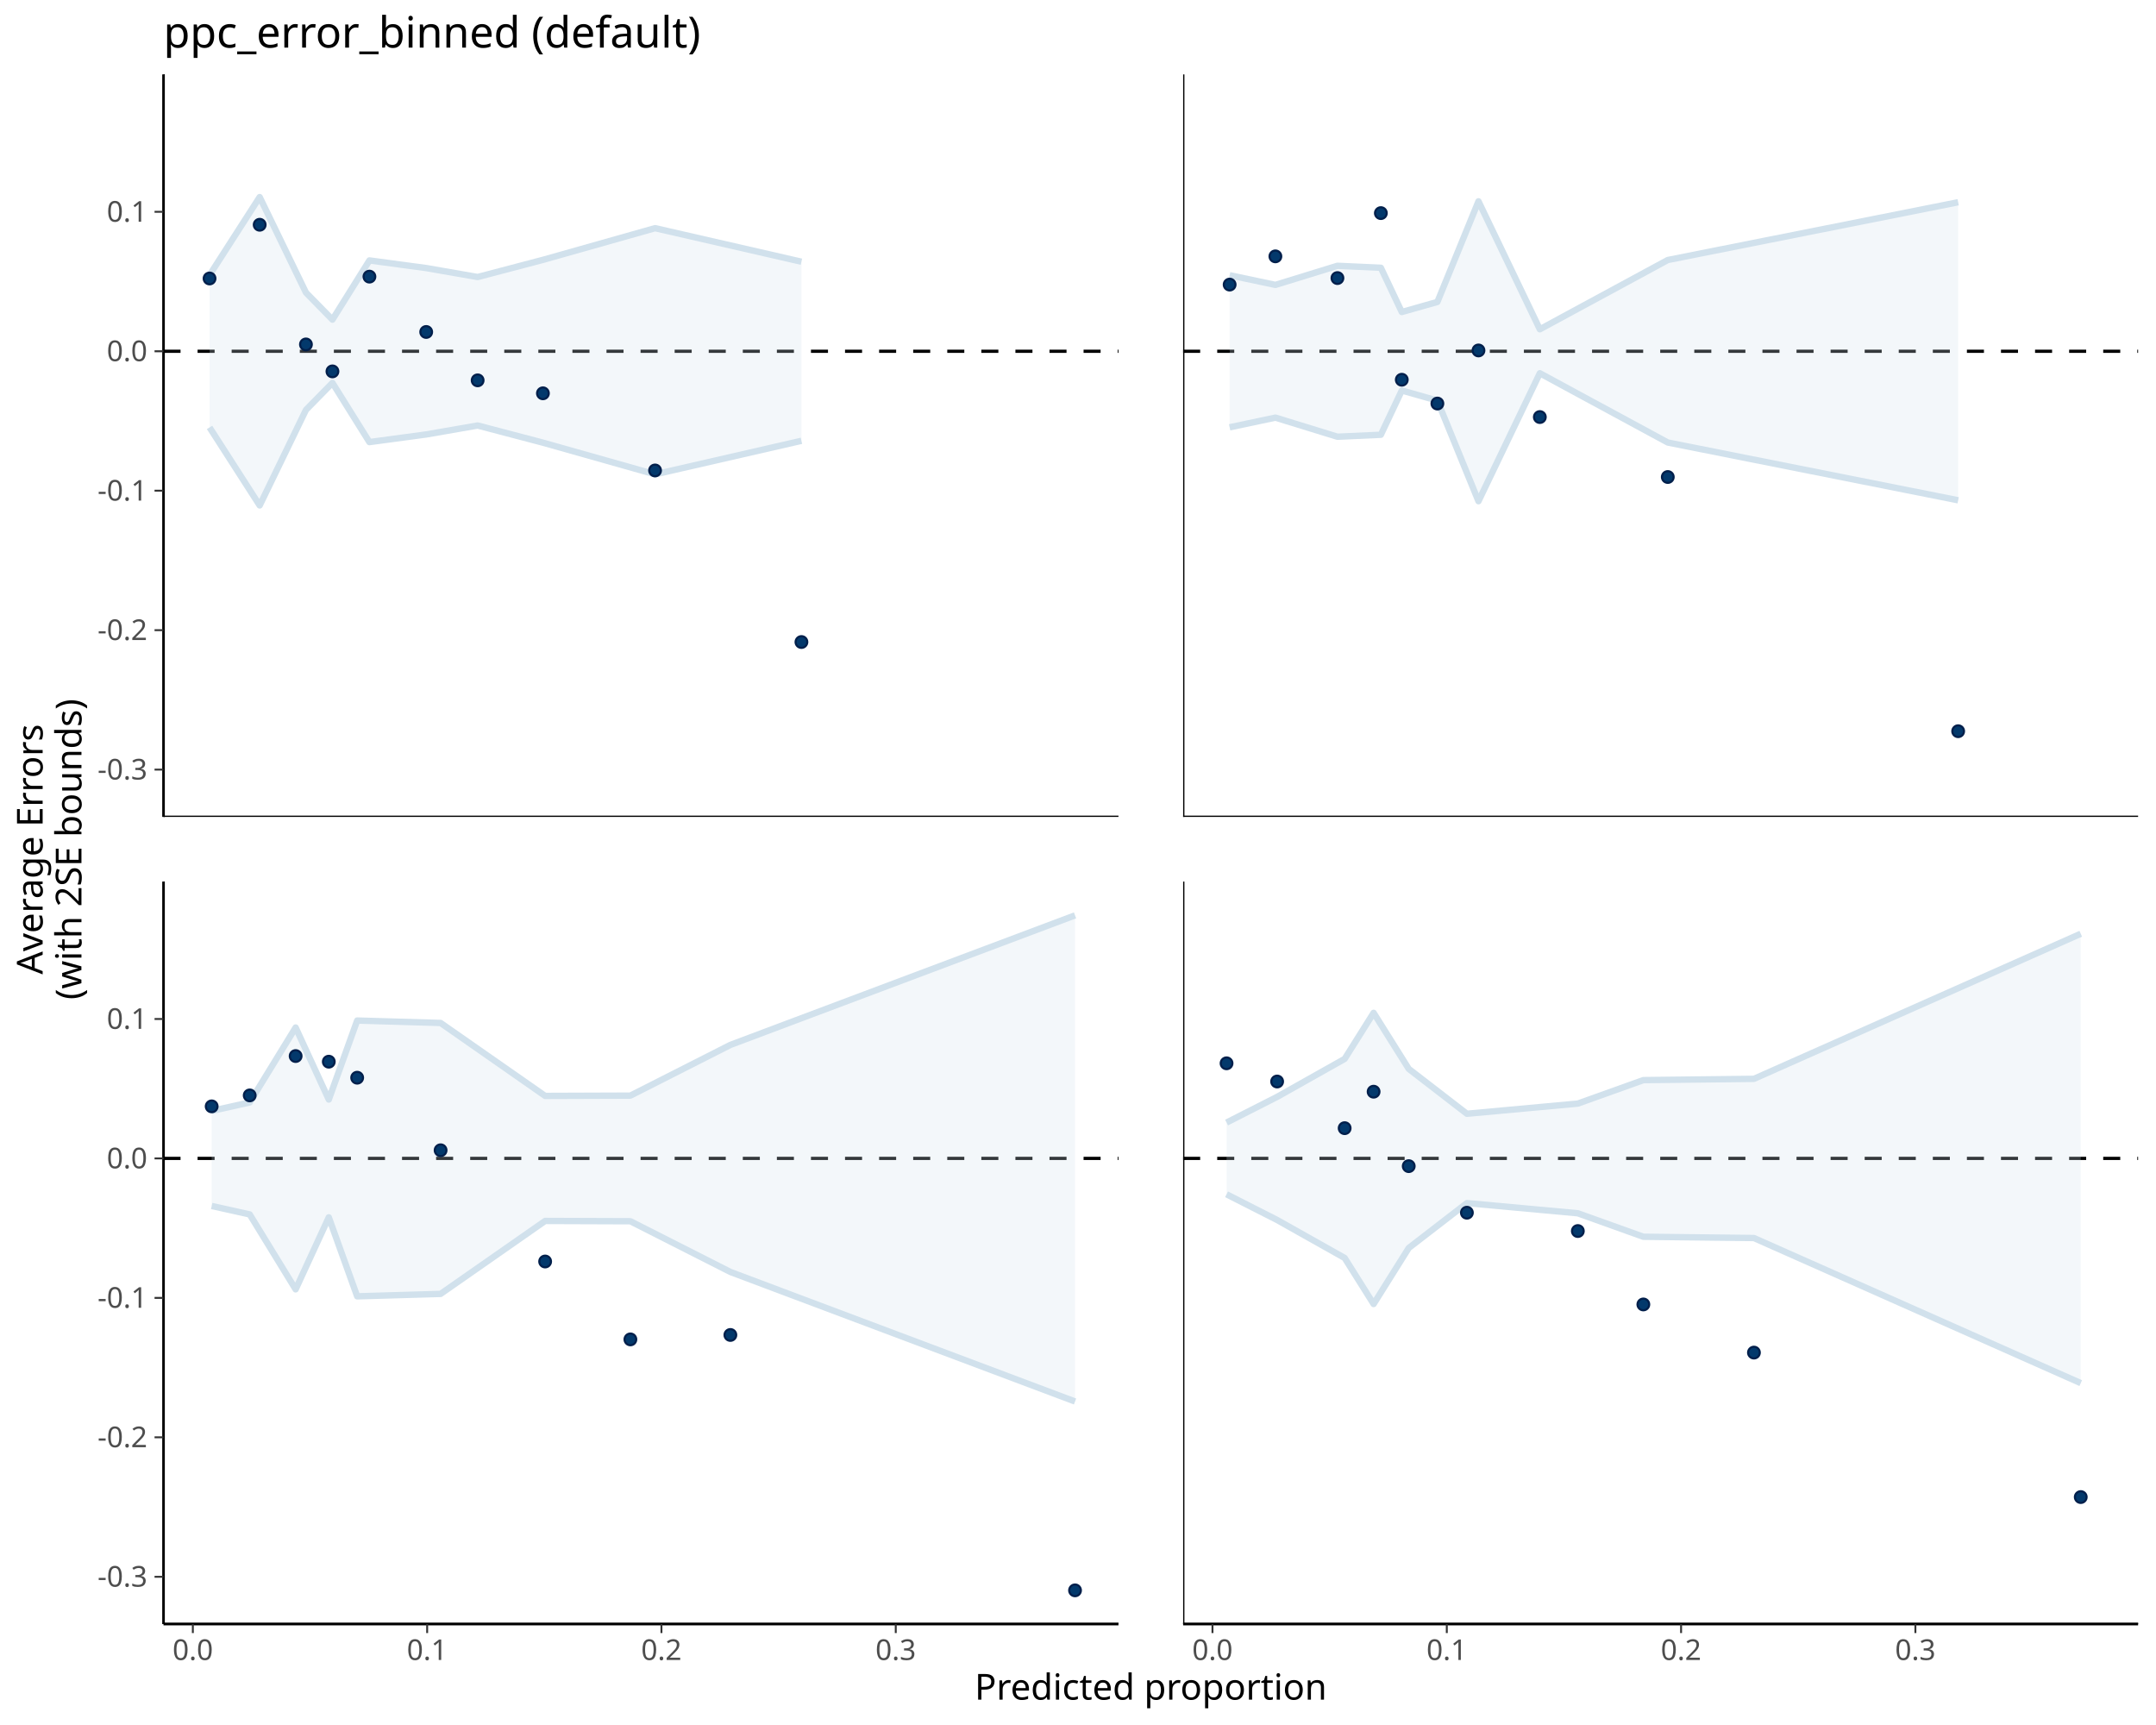
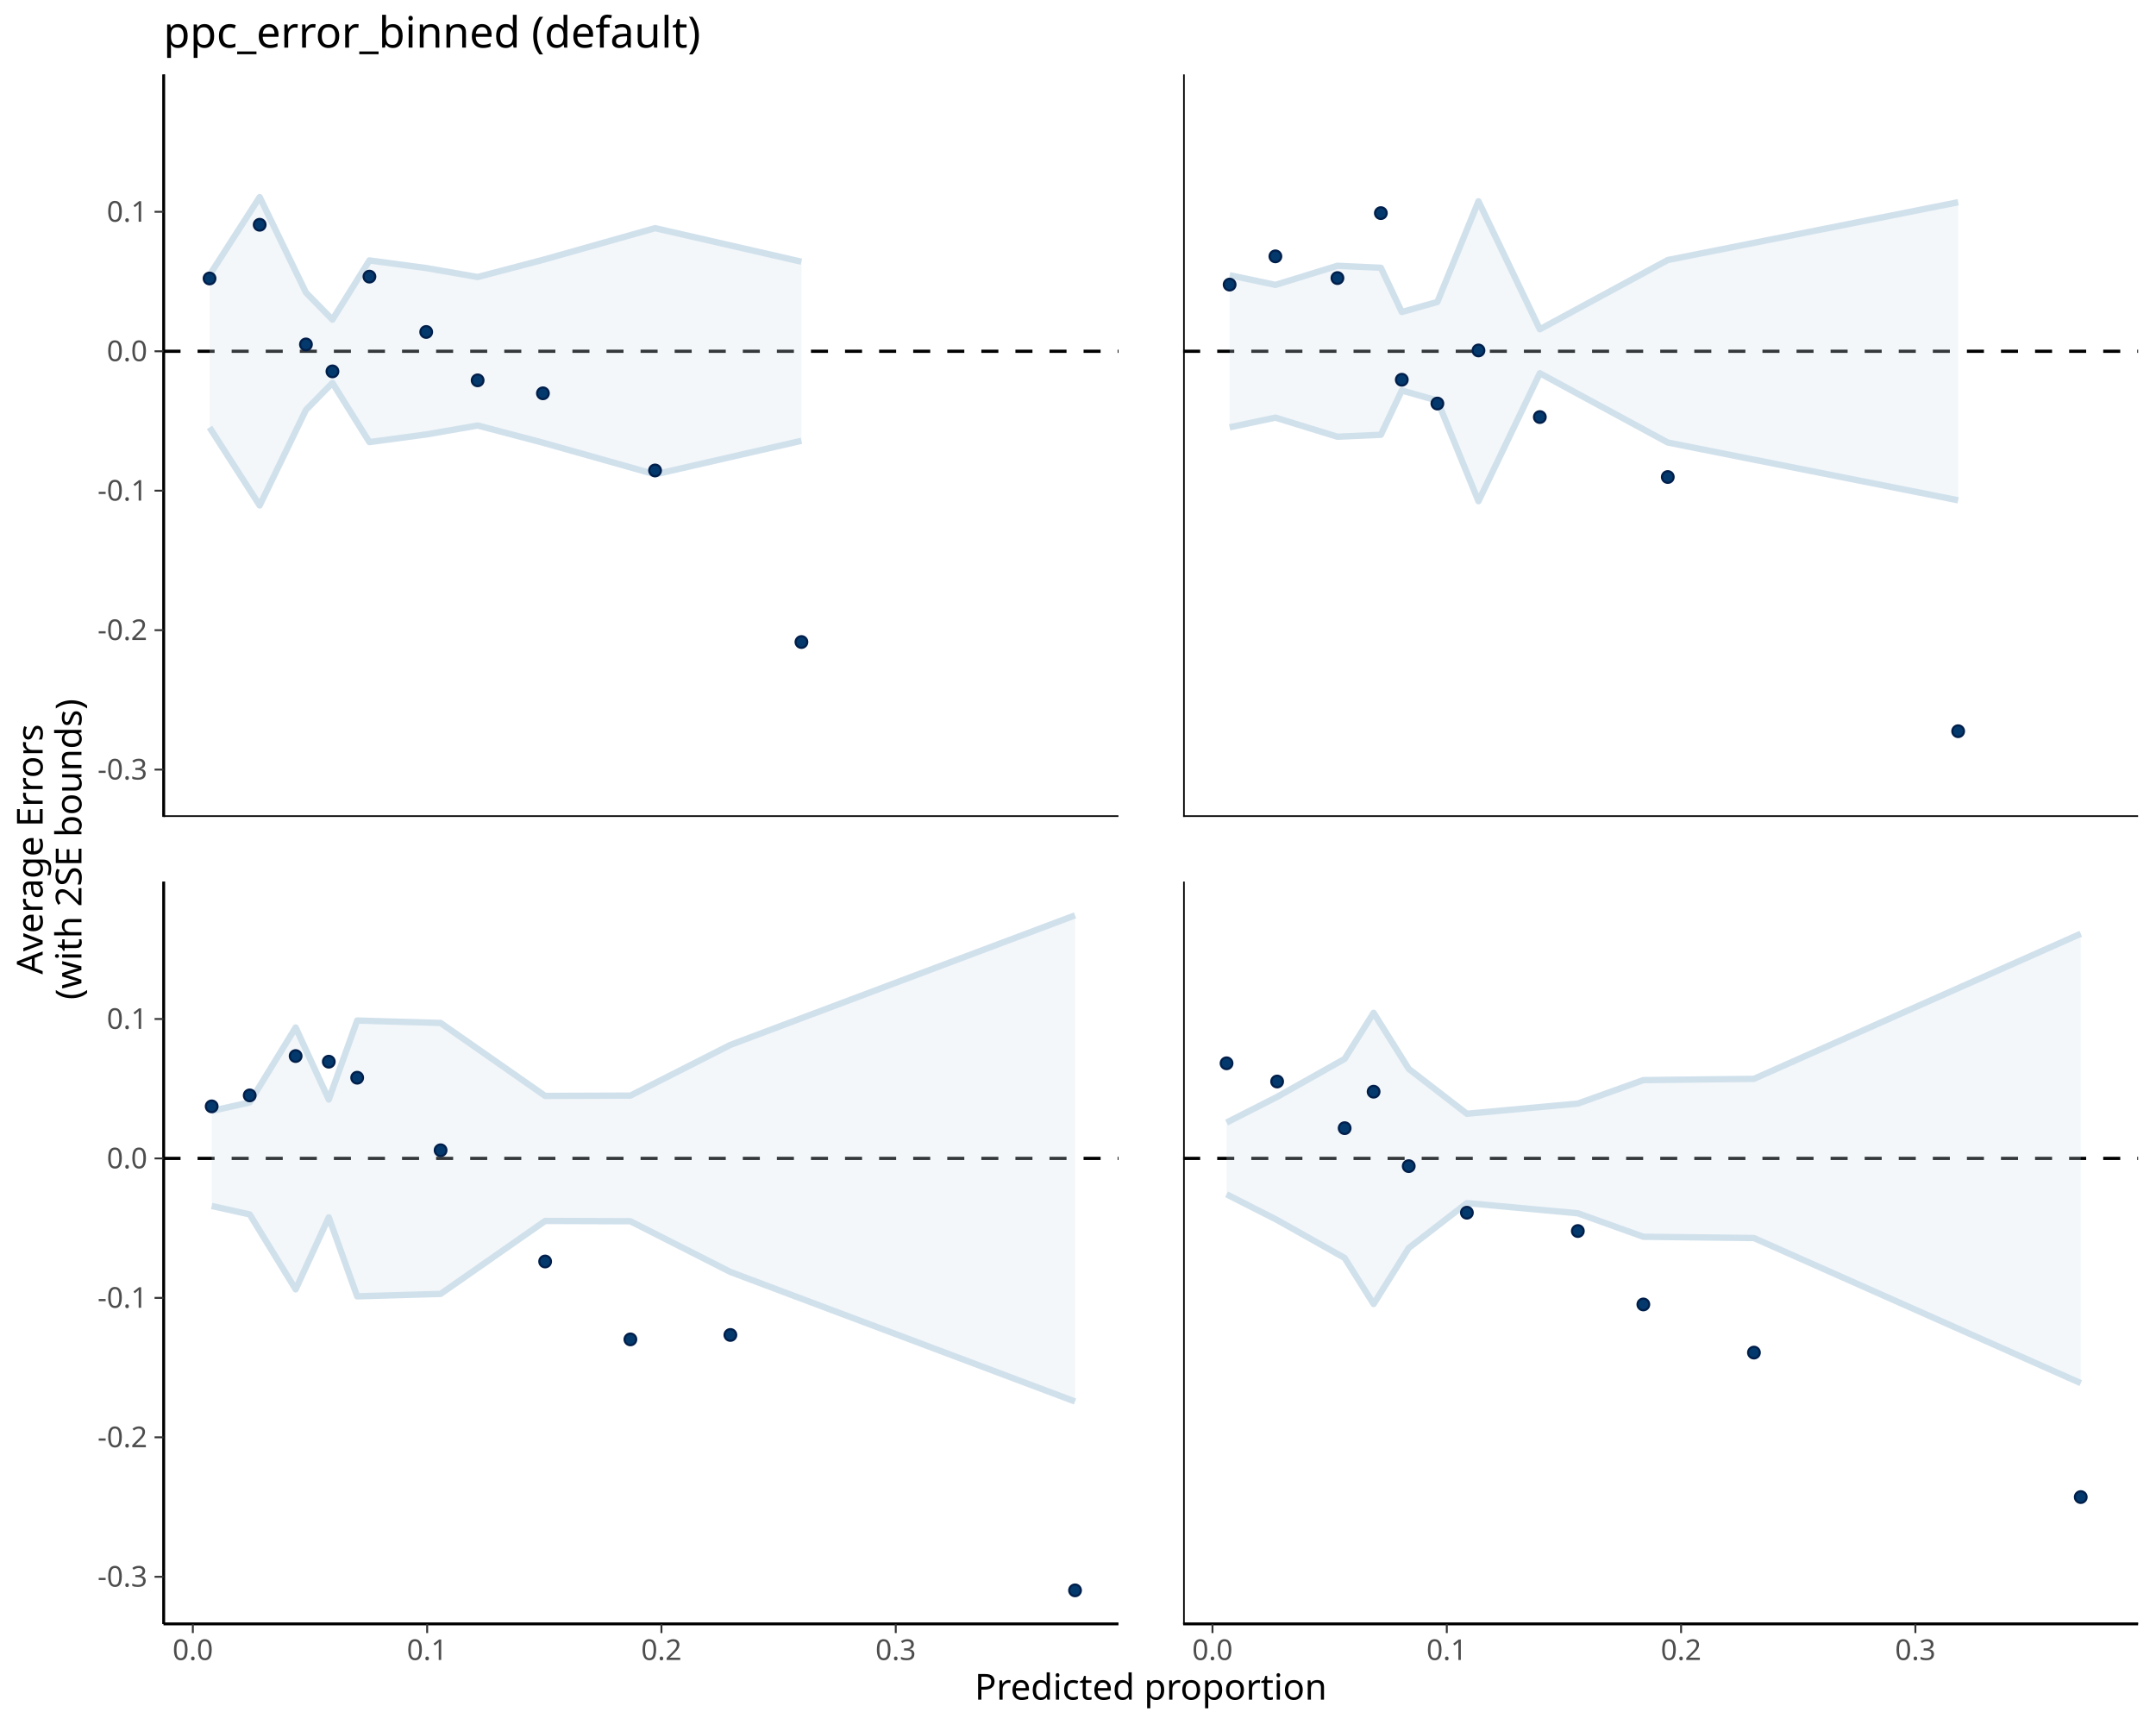
<svg xmlns="http://www.w3.org/2000/svg" class="svglite" data-engine-version="2.0" width="720.00pt" height="576.00pt" viewBox="0 0 720.00 576.00">
  <defs>
    <style type="text/css">
    .svglite line, .svglite polyline, .svglite polygon, .svglite path, .svglite rect, .svglite circle {
      fill: none;
      stroke: #000000;
      stroke-linecap: round;
      stroke-linejoin: round;
      stroke-miterlimit: 10.00;
    }
  </style>
  </defs>
  <rect width="100%" height="100%" style="stroke: none; fill: #FFFFFF;" />
  <defs>
    <clipPath id="cpMC4wMHw3MjAuMDB8MC4wMHw1NzYuMDA=">
      <rect x="0.00" y="0.00" width="720.00" height="576.00" />
    </clipPath>
  </defs>
  <g clip-path="url(#cpMC4wMHw3MjAuMDB8MC4wMHw1NzYuMDA=)">
</g>
  <defs>
    <clipPath id="cpNTQuNjB8MzczLjUxfDI0Ljg1fDI3Mi43OA==">
      <rect x="54.60" y="24.85" width="318.91" height="247.92" />
    </clipPath>
  </defs>
  <g clip-path="url(#cpNTQuNjB8MzczLjUxfDI0Ljg1fDI3Mi43OA==)">
    <line x1="54.60" y1="117.29" x2="373.51" y2="117.29" style="stroke-width: 1.07; stroke-dasharray: 5.69,5.69; stroke-linecap: butt;" />
-     <polygon points="69.98,91.86 86.72,65.81 102.17,97.70 111.02,106.73 123.37,86.96 142.33,89.51 159.51,92.50 181.31,86.77 218.76,76.19 267.64,87.39 267.64,147.19 218.76,158.39 181.31,147.81 159.51,142.08 142.33,145.07 123.37,147.62 111.02,127.85 102.17,136.88 86.72,168.77 69.98,142.72 " style="stroke-width: 0.00; stroke: none; fill: #D1E1EC; fill-opacity: 0.25;" />
-     <polyline points="69.98,91.86 86.72,65.81 102.17,97.70 111.02,106.73 123.37,86.96 142.33,89.51 159.51,92.50 181.31,86.77 218.76,76.19 267.64,87.39 " style="stroke-width: 1.07; stroke: none;" />
-     <polyline points="267.64,147.19 218.76,158.39 181.31,147.81 159.51,142.08 142.33,145.07 123.37,147.62 111.02,127.85 102.17,136.88 86.72,168.77 69.98,142.72 " style="stroke-width: 1.07; stroke: none;" />
+     <polygon points="69.98,91.86 86.72,65.81 102.17,97.70 111.02,106.73 123.37,86.96 142.33,89.51 159.51,92.50 181.31,86.77 218.76,76.19 267.64,87.39 267.64,147.19 218.76,158.39 181.31,147.81 159.51,142.08 142.33,145.07 123.37,147.62 111.02,127.85 102.17,136.88 86.72,168.77 69.98,142.72 " style="stroke-width: 0.00; stroke: none; stroke-linecap: butt; fill: #D1E1EC; fill-opacity: 0.25;" />
+     <polyline points="69.98,91.86 86.72,65.81 102.17,97.70 111.02,106.73 123.37,86.96 142.33,89.51 159.51,92.50 181.31,86.77 218.76,76.19 267.64,87.39 " style="stroke-width: 1.07; stroke: none; stroke-linecap: butt;" />
+     <polyline points="267.64,147.19 218.76,158.39 181.31,147.81 159.51,142.08 142.33,145.07 123.37,147.62 111.02,127.85 102.17,136.88 86.72,168.77 69.98,142.72 " style="stroke-width: 1.07; stroke: none; stroke-linecap: butt;" />
    <polyline points="69.98,91.86 86.72,65.81 102.17,97.70 111.02,106.73 123.37,86.96 142.33,89.51 159.51,92.50 181.31,86.77 218.76,76.19 267.64,87.39 " style="stroke-width: 2.13; stroke: #D1E1EC; stroke-linecap: butt;" />
    <polyline points="69.98,142.72 86.72,168.77 102.17,136.88 111.02,127.85 123.37,147.62 142.33,145.07 159.51,142.08 181.31,147.81 218.76,158.39 267.64,147.19 " style="stroke-width: 2.13; stroke: #D1E1EC; stroke-linecap: butt;" />
    <circle cx="69.98" cy="92.99" r="1.95" style="stroke-width: 0.71; stroke: #011F4B; fill: #03396C;" />
    <circle cx="86.72" cy="75.05" r="1.95" style="stroke-width: 0.71; stroke: #011F4B; fill: #03396C;" />
    <circle cx="102.17" cy="115.01" r="1.95" style="stroke-width: 0.71; stroke: #011F4B; fill: #03396C;" />
    <circle cx="111.02" cy="124.01" r="1.95" style="stroke-width: 0.71; stroke: #011F4B; fill: #03396C;" />
    <circle cx="123.37" cy="92.37" r="1.95" style="stroke-width: 0.71; stroke: #011F4B; fill: #03396C;" />
    <circle cx="142.33" cy="110.85" r="1.95" style="stroke-width: 0.71; stroke: #011F4B; fill: #03396C;" />
    <circle cx="159.51" cy="127.00" r="1.95" style="stroke-width: 0.71; stroke: #011F4B; fill: #03396C;" />
    <circle cx="181.31" cy="131.33" r="1.95" style="stroke-width: 0.71; stroke: #011F4B; fill: #03396C;" />
    <circle cx="218.76" cy="157.09" r="1.95" style="stroke-width: 0.71; stroke: #011F4B; fill: #03396C;" />
    <circle cx="267.64" cy="214.38" r="1.95" style="stroke-width: 0.71; stroke: #011F4B; fill: #03396C;" />
-     <line x1="54.60" y1="272.78" x2="373.51" y2="272.78" style="stroke-width: 0.85; stroke-linecap: butt;" />
-     <line x1="54.60" y1="272.78" x2="54.60" y2="24.85" style="stroke-width: 0.85; stroke-linecap: butt;" />
+     <line x1="54.60" y1="272.78" x2="373.51" y2="272.78" style="stroke-width: 1.07; stroke-linecap: butt;" />
+     <line x1="54.60" y1="272.78" x2="54.60" y2="24.85" style="stroke-width: 1.07; stroke-linecap: butt;" />
  </g>
  <g clip-path="url(#cpMC4wMHw3MjAuMDB8MC4wMHw1NzYuMDA=)">
</g>
  <defs>
    <clipPath id="cpNTQuNjB8MzczLjUxfDI5NC4zOHw1NDIuMzA=">
      <rect x="54.60" y="294.38" width="318.91" height="247.92" />
    </clipPath>
  </defs>
  <g clip-path="url(#cpNTQuNjB8MzczLjUxfDI5NC4zOHw1NDIuMzA=)">
    <line x1="54.60" y1="386.81" x2="373.51" y2="386.81" style="stroke-width: 1.07; stroke-dasharray: 5.69,5.69; stroke-linecap: butt;" />
-     <polygon points="70.69,370.94 83.39,368.12 98.73,343.10 109.80,367.15 119.28,340.77 147.14,341.58 182.05,365.94 210.52,365.84 243.91,348.91 359.01,305.65 359.01,467.98 243.91,424.72 210.52,407.79 182.05,407.69 147.14,432.05 119.28,432.86 109.80,406.48 98.73,430.53 83.39,405.51 70.69,402.69 " style="stroke-width: 0.00; stroke: none; fill: #D1E1EC; fill-opacity: 0.25;" />
-     <polyline points="70.69,370.94 83.39,368.12 98.73,343.10 109.80,367.15 119.28,340.77 147.14,341.58 182.05,365.94 210.52,365.84 243.91,348.91 359.01,305.65 " style="stroke-width: 1.07; stroke: none;" />
-     <polyline points="359.01,467.98 243.91,424.72 210.52,407.79 182.05,407.69 147.14,432.05 119.28,432.86 109.80,406.48 98.73,430.53 83.39,405.51 70.69,402.69 " style="stroke-width: 1.07; stroke: none;" />
+     <polygon points="70.69,370.94 83.39,368.12 98.73,343.10 109.80,367.15 119.28,340.77 147.14,341.58 182.05,365.94 210.52,365.84 243.91,348.91 359.01,305.65 359.01,467.98 243.91,424.72 210.52,407.79 182.05,407.69 147.14,432.05 119.28,432.86 109.80,406.48 98.73,430.53 83.39,405.51 70.69,402.69 " style="stroke-width: 0.00; stroke: none; stroke-linecap: butt; fill: #D1E1EC; fill-opacity: 0.25;" />
+     <polyline points="70.69,370.94 83.39,368.12 98.73,343.10 109.80,367.15 119.28,340.77 147.14,341.58 182.05,365.94 210.52,365.84 243.91,348.91 359.01,305.65 " style="stroke-width: 1.07; stroke: none; stroke-linecap: butt;" />
+     <polyline points="359.01,467.98 243.91,424.72 210.52,407.79 182.05,407.69 147.14,432.05 119.28,432.86 109.80,406.48 98.73,430.53 83.39,405.51 70.69,402.69 " style="stroke-width: 1.07; stroke: none; stroke-linecap: butt;" />
    <polyline points="70.69,370.94 83.39,368.12 98.73,343.10 109.80,367.15 119.28,340.77 147.14,341.58 182.05,365.94 210.52,365.84 243.91,348.91 359.01,305.65 " style="stroke-width: 2.13; stroke: #D1E1EC; stroke-linecap: butt;" />
    <polyline points="70.69,402.69 83.39,405.51 98.73,430.53 109.80,406.48 119.28,432.86 147.14,432.05 182.05,407.69 210.52,407.79 243.91,424.72 359.01,467.98 " style="stroke-width: 2.13; stroke: #D1E1EC; stroke-linecap: butt;" />
    <circle cx="70.69" cy="369.43" r="1.95" style="stroke-width: 0.71; stroke: #011F4B; fill: #03396C;" />
    <circle cx="83.39" cy="365.77" r="1.95" style="stroke-width: 0.71; stroke: #011F4B; fill: #03396C;" />
    <circle cx="98.73" cy="352.63" r="1.95" style="stroke-width: 0.71; stroke: #011F4B; fill: #03396C;" />
    <circle cx="109.80" cy="354.51" r="1.95" style="stroke-width: 0.71; stroke: #011F4B; fill: #03396C;" />
    <circle cx="119.28" cy="359.86" r="1.95" style="stroke-width: 0.71; stroke: #011F4B; fill: #03396C;" />
    <circle cx="147.14" cy="384.09" r="1.95" style="stroke-width: 0.71; stroke: #011F4B; fill: #03396C;" />
    <circle cx="182.05" cy="421.23" r="1.95" style="stroke-width: 0.71; stroke: #011F4B; fill: #03396C;" />
    <circle cx="210.52" cy="447.24" r="1.95" style="stroke-width: 0.71; stroke: #011F4B; fill: #03396C;" />
    <circle cx="243.91" cy="445.76" r="1.95" style="stroke-width: 0.71; stroke: #011F4B; fill: #03396C;" />
    <circle cx="359.01" cy="531.04" r="1.95" style="stroke-width: 0.71; stroke: #011F4B; fill: #03396C;" />
-     <line x1="54.60" y1="542.30" x2="373.51" y2="542.30" style="stroke-width: 0.85; stroke-linecap: butt;" />
-     <line x1="54.60" y1="542.30" x2="54.60" y2="294.38" style="stroke-width: 0.85; stroke-linecap: butt;" />
+     <line x1="54.60" y1="542.30" x2="373.51" y2="542.30" style="stroke-width: 1.07; stroke-linecap: butt;" />
+     <line x1="54.60" y1="542.30" x2="54.60" y2="294.38" style="stroke-width: 1.07; stroke-linecap: butt;" />
  </g>
  <g clip-path="url(#cpMC4wMHw3MjAuMDB8MC4wMHw1NzYuMDA=)">
</g>
  <defs>
    <clipPath id="cpMzk1LjExfDcxNC4wMnwyNC44NXwyNzIuNzg=">
      <rect x="395.11" y="24.85" width="318.91" height="247.92" />
    </clipPath>
  </defs>
  <g clip-path="url(#cpMzk1LjExfDcxNC4wMnwyNC44NXwyNzIuNzg=)">
    <line x1="395.11" y1="117.29" x2="714.02" y2="117.29" style="stroke-width: 1.07; stroke-dasharray: 5.69,5.69; stroke-linecap: butt;" />
-     <polygon points="410.64,91.90 425.92,95.13 446.64,88.75 461.14,89.41 468.13,104.19 480.02,100.82 493.74,67.22 514.23,109.95 556.96,86.82 653.93,67.53 653.93,167.05 556.96,147.76 514.23,124.63 493.74,167.36 480.02,133.76 468.13,130.39 461.14,145.17 446.64,145.83 425.92,139.45 410.64,142.68 " style="stroke-width: 0.00; stroke: none; fill: #D1E1EC; fill-opacity: 0.25;" />
-     <polyline points="410.64,91.90 425.92,95.13 446.64,88.75 461.14,89.41 468.13,104.19 480.02,100.82 493.74,67.22 514.23,109.95 556.96,86.82 653.93,67.53 " style="stroke-width: 1.07; stroke: none;" />
-     <polyline points="653.93,167.05 556.96,147.76 514.23,124.63 493.74,167.36 480.02,133.76 468.13,130.39 461.14,145.17 446.64,145.83 425.92,139.45 410.64,142.68 " style="stroke-width: 1.07; stroke: none;" />
+     <polygon points="410.64,91.90 425.92,95.13 446.64,88.75 461.14,89.41 468.13,104.19 480.02,100.82 493.74,67.22 514.23,109.95 556.96,86.82 653.93,67.53 653.93,167.05 556.96,147.76 514.23,124.63 493.74,167.36 480.02,133.76 468.13,130.39 461.14,145.17 446.64,145.83 425.92,139.45 410.64,142.68 " style="stroke-width: 0.00; stroke: none; stroke-linecap: butt; fill: #D1E1EC; fill-opacity: 0.25;" />
+     <polyline points="410.64,91.90 425.92,95.13 446.64,88.75 461.14,89.41 468.13,104.19 480.02,100.82 493.74,67.22 514.23,109.95 556.96,86.82 653.93,67.53 " style="stroke-width: 1.07; stroke: none; stroke-linecap: butt;" />
+     <polyline points="653.93,167.05 556.96,147.76 514.23,124.63 493.74,167.36 480.02,133.76 468.13,130.39 461.14,145.17 446.64,145.83 425.92,139.45 410.64,142.68 " style="stroke-width: 1.07; stroke: none; stroke-linecap: butt;" />
    <polyline points="410.64,91.90 425.92,95.13 446.64,88.75 461.14,89.41 468.13,104.19 480.02,100.82 493.74,67.22 514.23,109.95 556.96,86.82 653.93,67.53 " style="stroke-width: 2.13; stroke: #D1E1EC; stroke-linecap: butt;" />
    <polyline points="410.64,142.68 425.92,139.45 446.64,145.83 461.14,145.17 468.13,130.39 480.02,133.76 493.74,167.36 514.23,124.63 556.96,147.76 653.93,167.05 " style="stroke-width: 2.13; stroke: #D1E1EC; stroke-linecap: butt;" />
    <circle cx="410.64" cy="95.03" r="1.95" style="stroke-width: 0.71; stroke: #011F4B; fill: #03396C;" />
    <circle cx="425.92" cy="85.60" r="1.95" style="stroke-width: 0.71; stroke: #011F4B; fill: #03396C;" />
    <circle cx="446.64" cy="92.85" r="1.95" style="stroke-width: 0.71; stroke: #011F4B; fill: #03396C;" />
    <circle cx="461.14" cy="71.16" r="1.95" style="stroke-width: 0.71; stroke: #011F4B; fill: #03396C;" />
    <circle cx="468.13" cy="126.80" r="1.95" style="stroke-width: 0.71; stroke: #011F4B; fill: #03396C;" />
    <circle cx="480.02" cy="134.75" r="1.95" style="stroke-width: 0.71; stroke: #011F4B; fill: #03396C;" />
    <circle cx="493.74" cy="117.02" r="1.95" style="stroke-width: 0.71; stroke: #011F4B; fill: #03396C;" />
    <circle cx="514.23" cy="139.26" r="1.95" style="stroke-width: 0.71; stroke: #011F4B; fill: #03396C;" />
    <circle cx="556.96" cy="159.28" r="1.95" style="stroke-width: 0.71; stroke: #011F4B; fill: #03396C;" />
    <circle cx="653.93" cy="244.16" r="1.95" style="stroke-width: 0.71; stroke: #011F4B; fill: #03396C;" />
-     <line x1="395.11" y1="272.78" x2="714.02" y2="272.78" style="stroke-width: 0.85; stroke-linecap: butt;" />
-     <line x1="395.11" y1="272.78" x2="395.11" y2="24.85" style="stroke-width: 0.85; stroke-linecap: butt;" />
+     <line x1="395.11" y1="272.78" x2="714.02" y2="272.78" style="stroke-width: 1.07; stroke-linecap: butt;" />
+     <line x1="395.11" y1="272.78" x2="395.11" y2="24.85" style="stroke-width: 1.07; stroke-linecap: butt;" />
  </g>
  <g clip-path="url(#cpMC4wMHw3MjAuMDB8MC4wMHw1NzYuMDA=)">
</g>
  <defs>
    <clipPath id="cpMzk1LjExfDcxNC4wMnwyOTQuMzh8NTQyLjMw">
      <rect x="395.11" y="294.38" width="318.91" height="247.92" />
    </clipPath>
  </defs>
  <g clip-path="url(#cpMzk1LjExfDcxNC4wMnwyOTQuMzh8NTQyLjMw)">
    <line x1="395.11" y1="386.81" x2="714.02" y2="386.81" style="stroke-width: 1.07; stroke-dasharray: 5.69,5.69; stroke-linecap: butt;" />
-     <polygon points="409.61,374.84 426.50,366.26 449.05,353.58 458.72,338.20 470.45,356.91 489.87,371.90 526.92,368.50 548.80,360.66 585.73,360.24 694.87,311.79 694.87,461.84 585.73,413.39 548.80,412.97 526.92,405.13 489.87,401.73 470.45,416.72 458.72,435.43 449.05,420.05 426.50,407.37 409.61,398.79 " style="stroke-width: 0.00; stroke: none; fill: #D1E1EC; fill-opacity: 0.25;" />
-     <polyline points="409.61,374.84 426.50,366.26 449.05,353.58 458.72,338.20 470.45,356.91 489.87,371.90 526.92,368.50 548.80,360.66 585.73,360.24 694.87,311.79 " style="stroke-width: 1.07; stroke: none;" />
-     <polyline points="694.87,461.84 585.73,413.39 548.80,412.97 526.92,405.13 489.87,401.73 470.45,416.72 458.72,435.43 449.05,420.05 426.50,407.37 409.61,398.79 " style="stroke-width: 1.07; stroke: none;" />
+     <polygon points="409.61,374.84 426.50,366.26 449.05,353.58 458.72,338.20 470.45,356.91 489.87,371.90 526.92,368.50 548.80,360.66 585.73,360.24 694.87,311.79 694.87,461.84 585.73,413.39 548.80,412.97 526.92,405.13 489.87,401.73 470.45,416.72 458.72,435.43 449.05,420.05 426.50,407.37 409.61,398.79 " style="stroke-width: 0.00; stroke: none; stroke-linecap: butt; fill: #D1E1EC; fill-opacity: 0.25;" />
+     <polyline points="409.61,374.84 426.50,366.26 449.05,353.58 458.72,338.20 470.45,356.91 489.87,371.90 526.92,368.50 548.80,360.66 585.73,360.24 694.87,311.79 " style="stroke-width: 1.07; stroke: none; stroke-linecap: butt;" />
+     <polyline points="694.87,461.84 585.73,413.39 548.80,412.97 526.92,405.13 489.87,401.73 470.45,416.72 458.72,435.43 449.05,420.05 426.50,407.37 409.61,398.79 " style="stroke-width: 1.07; stroke: none; stroke-linecap: butt;" />
    <polyline points="409.61,374.84 426.50,366.26 449.05,353.58 458.72,338.20 470.45,356.91 489.87,371.90 526.92,368.50 548.80,360.66 585.73,360.24 694.87,311.79 " style="stroke-width: 2.13; stroke: #D1E1EC; stroke-linecap: butt;" />
    <polyline points="409.61,398.79 426.50,407.37 449.05,420.05 458.72,435.43 470.45,416.72 489.87,401.73 526.92,405.13 548.80,412.97 585.73,413.39 694.87,461.84 " style="stroke-width: 2.13; stroke: #D1E1EC; stroke-linecap: butt;" />
    <circle cx="409.61" cy="355.05" r="1.95" style="stroke-width: 0.71; stroke: #011F4B; fill: #03396C;" />
    <circle cx="426.50" cy="361.13" r="1.95" style="stroke-width: 0.71; stroke: #011F4B; fill: #03396C;" />
    <circle cx="449.05" cy="376.71" r="1.95" style="stroke-width: 0.71; stroke: #011F4B; fill: #03396C;" />
    <circle cx="458.72" cy="364.53" r="1.95" style="stroke-width: 0.71; stroke: #011F4B; fill: #03396C;" />
    <circle cx="470.45" cy="389.39" r="1.95" style="stroke-width: 0.71; stroke: #011F4B; fill: #03396C;" />
    <circle cx="489.87" cy="404.94" r="1.95" style="stroke-width: 0.71; stroke: #011F4B; fill: #03396C;" />
    <circle cx="526.92" cy="411.06" r="1.95" style="stroke-width: 0.71; stroke: #011F4B; fill: #03396C;" />
    <circle cx="548.80" cy="435.57" r="1.95" style="stroke-width: 0.71; stroke: #011F4B; fill: #03396C;" />
    <circle cx="585.73" cy="451.65" r="1.95" style="stroke-width: 0.71; stroke: #011F4B; fill: #03396C;" />
    <circle cx="694.87" cy="499.89" r="1.95" style="stroke-width: 0.71; stroke: #011F4B; fill: #03396C;" />
-     <line x1="395.11" y1="542.30" x2="714.02" y2="542.30" style="stroke-width: 0.85; stroke-linecap: butt;" />
-     <line x1="395.11" y1="542.30" x2="395.11" y2="294.38" style="stroke-width: 0.85; stroke-linecap: butt;" />
+     <line x1="395.11" y1="542.30" x2="714.02" y2="542.30" style="stroke-width: 1.07; stroke-linecap: butt;" />
+     <line x1="395.11" y1="542.30" x2="395.11" y2="294.38" style="stroke-width: 1.07; stroke-linecap: butt;" />
  </g>
  <g clip-path="url(#cpMC4wMHw3MjAuMDB8MC4wMHw1NzYuMDA=)">
</g>
  <defs>
    <clipPath id="cpNTQuNjB8MzczLjUxfDI5NC4zOHwyOTQuMzg=">
      <rect x="54.60" y="294.38" width="318.91" height="0.00" />
    </clipPath>
  </defs>
  <g clip-path="url(#cpNTQuNjB8MzczLjUxfDI5NC4zOHwyOTQuMzg=)">
</g>
  <g clip-path="url(#cpMC4wMHw3MjAuMDB8MC4wMHw1NzYuMDA=)">
</g>
  <defs>
    <clipPath id="cpMzk1LjExfDcxNC4wMnwyOTQuMzh8Mjk0LjM4">
      <rect x="395.11" y="294.38" width="318.91" height="0.00" />
    </clipPath>
  </defs>
  <g clip-path="url(#cpMzk1LjExfDcxNC4wMnwyOTQuMzh8Mjk0LjM4)">
</g>
  <g clip-path="url(#cpMC4wMHw3MjAuMDB8MC4wMHw1NzYuMDA=)">
</g>
  <defs>
    <clipPath id="cpNTQuNjB8MzczLjUxfDI0Ljg1fDI0Ljg1">
      <rect x="54.60" y="24.85" width="318.91" height="0.00" />
    </clipPath>
  </defs>
  <g clip-path="url(#cpNTQuNjB8MzczLjUxfDI0Ljg1fDI0Ljg1)">
</g>
  <g clip-path="url(#cpMC4wMHw3MjAuMDB8MC4wMHw1NzYuMDA=)">
</g>
  <defs>
    <clipPath id="cpMzk1LjExfDcxNC4wMnwyNC44NXwyNC44NQ==">
      <rect x="395.11" y="24.85" width="318.91" height="0.00" />
    </clipPath>
  </defs>
  <g clip-path="url(#cpMzk1LjExfDcxNC4wMnwyNC44NXwyNC44NQ==)">
</g>
  <g clip-path="url(#cpMC4wMHw3MjAuMDB8MC4wMHw1NzYuMDA=)">
    <polyline points="54.60,542.30 373.51,542.30 " style="stroke-width: 0.85; stroke-linecap: butt;" />
    <polyline points="64.40,545.29 64.40,542.30 " style="stroke-width: 0.64; stroke: #333333; stroke-linecap: butt;" />
    <polyline points="142.65,545.29 142.65,542.30 " style="stroke-width: 0.64; stroke: #333333; stroke-linecap: butt;" />
    <polyline points="220.89,545.29 220.89,542.30 " style="stroke-width: 0.64; stroke: #333333; stroke-linecap: butt;" />
    <polyline points="299.14,545.29 299.14,542.30 " style="stroke-width: 0.64; stroke: #333333; stroke-linecap: butt;" />
    <text x="64.40" y="554.29" text-anchor="middle" style="font-size: 9.60px; fill: #4D4D4D; font-family: sans;" textLength="13.35px" lengthAdjust="spacingAndGlyphs">0.0</text>
    <text x="142.65" y="554.29" text-anchor="middle" style="font-size: 9.60px; fill: #4D4D4D; font-family: sans;" textLength="13.35px" lengthAdjust="spacingAndGlyphs">0.1</text>
    <text x="220.89" y="554.29" text-anchor="middle" style="font-size: 9.60px; fill: #4D4D4D; font-family: sans;" textLength="13.35px" lengthAdjust="spacingAndGlyphs">0.2</text>
    <text x="299.14" y="554.29" text-anchor="middle" style="font-size: 9.60px; fill: #4D4D4D; font-family: sans;" textLength="13.35px" lengthAdjust="spacingAndGlyphs">0.3</text>
    <polyline points="395.11,542.30 714.02,542.30 " style="stroke-width: 0.85; stroke-linecap: butt;" />
    <polyline points="404.91,545.29 404.91,542.30 " style="stroke-width: 0.64; stroke: #333333; stroke-linecap: butt;" />
    <polyline points="483.16,545.29 483.16,542.30 " style="stroke-width: 0.64; stroke: #333333; stroke-linecap: butt;" />
    <polyline points="561.40,545.29 561.40,542.30 " style="stroke-width: 0.64; stroke: #333333; stroke-linecap: butt;" />
    <polyline points="639.65,545.29 639.65,542.30 " style="stroke-width: 0.64; stroke: #333333; stroke-linecap: butt;" />
    <text x="404.91" y="554.29" text-anchor="middle" style="font-size: 9.60px; fill: #4D4D4D; font-family: sans;" textLength="13.35px" lengthAdjust="spacingAndGlyphs">0.0</text>
    <text x="483.16" y="554.29" text-anchor="middle" style="font-size: 9.60px; fill: #4D4D4D; font-family: sans;" textLength="13.35px" lengthAdjust="spacingAndGlyphs">0.1</text>
    <text x="561.40" y="554.29" text-anchor="middle" style="font-size: 9.60px; fill: #4D4D4D; font-family: sans;" textLength="13.35px" lengthAdjust="spacingAndGlyphs">0.2</text>
    <text x="639.65" y="554.29" text-anchor="middle" style="font-size: 9.60px; fill: #4D4D4D; font-family: sans;" textLength="13.35px" lengthAdjust="spacingAndGlyphs">0.3</text>
    <polyline points="54.60,272.78 54.60,24.85 " style="stroke-width: 0.85; stroke-linecap: butt;" />
    <text x="49.22" y="260.29" text-anchor="end" style="font-size: 9.60px; fill: #4D4D4D; font-family: sans;" textLength="16.54px" lengthAdjust="spacingAndGlyphs">-0.3</text>
    <text x="49.22" y="213.72" text-anchor="end" style="font-size: 9.60px; fill: #4D4D4D; font-family: sans;" textLength="16.54px" lengthAdjust="spacingAndGlyphs">-0.2</text>
    <text x="49.22" y="167.16" text-anchor="end" style="font-size: 9.60px; fill: #4D4D4D; font-family: sans;" textLength="16.54px" lengthAdjust="spacingAndGlyphs">-0.1</text>
    <text x="49.22" y="120.59" text-anchor="end" style="font-size: 9.60px; fill: #4D4D4D; font-family: sans;" textLength="13.35px" lengthAdjust="spacingAndGlyphs">0.0</text>
    <text x="49.22" y="74.03" text-anchor="end" style="font-size: 9.60px; fill: #4D4D4D; font-family: sans;" textLength="13.35px" lengthAdjust="spacingAndGlyphs">0.1</text>
    <polyline points="51.61,256.98 54.60,256.98 " style="stroke-width: 0.64; stroke: #333333; stroke-linecap: butt;" />
    <polyline points="51.61,210.42 54.60,210.42 " style="stroke-width: 0.64; stroke: #333333; stroke-linecap: butt;" />
    <polyline points="51.61,163.85 54.60,163.85 " style="stroke-width: 0.64; stroke: #333333; stroke-linecap: butt;" />
    <polyline points="51.61,117.29 54.60,117.29 " style="stroke-width: 0.64; stroke: #333333; stroke-linecap: butt;" />
    <polyline points="51.61,70.73 54.60,70.73 " style="stroke-width: 0.64; stroke: #333333; stroke-linecap: butt;" />
    <polyline points="54.60,542.30 54.60,294.38 " style="stroke-width: 0.85; stroke-linecap: butt;" />
    <text x="49.22" y="529.81" text-anchor="end" style="font-size: 9.60px; fill: #4D4D4D; font-family: sans;" textLength="16.54px" lengthAdjust="spacingAndGlyphs">-0.3</text>
    <text x="49.22" y="483.25" text-anchor="end" style="font-size: 9.60px; fill: #4D4D4D; font-family: sans;" textLength="16.54px" lengthAdjust="spacingAndGlyphs">-0.2</text>
    <text x="49.22" y="436.68" text-anchor="end" style="font-size: 9.60px; fill: #4D4D4D; font-family: sans;" textLength="16.54px" lengthAdjust="spacingAndGlyphs">-0.1</text>
    <text x="49.22" y="390.12" text-anchor="end" style="font-size: 9.60px; fill: #4D4D4D; font-family: sans;" textLength="13.35px" lengthAdjust="spacingAndGlyphs">0.0</text>
    <text x="49.22" y="343.55" text-anchor="end" style="font-size: 9.60px; fill: #4D4D4D; font-family: sans;" textLength="13.35px" lengthAdjust="spacingAndGlyphs">0.1</text>
    <polyline points="51.61,526.51 54.60,526.51 " style="stroke-width: 0.64; stroke: #333333; stroke-linecap: butt;" />
    <polyline points="51.61,479.94 54.60,479.94 " style="stroke-width: 0.64; stroke: #333333; stroke-linecap: butt;" />
    <polyline points="51.61,433.38 54.60,433.38 " style="stroke-width: 0.64; stroke: #333333; stroke-linecap: butt;" />
    <polyline points="51.61,386.81 54.60,386.81 " style="stroke-width: 0.64; stroke: #333333; stroke-linecap: butt;" />
    <polyline points="51.61,340.25 54.60,340.25 " style="stroke-width: 0.64; stroke: #333333; stroke-linecap: butt;" />
    <text x="384.31" y="567.53" text-anchor="middle" style="font-size: 12.00px; font-family: sans;" textLength="108.07px" lengthAdjust="spacingAndGlyphs">Predicted proportion</text>
    <text transform="translate(14.24,283.58) rotate(-90)" text-anchor="middle" style="font-size: 12.00px; font-family: sans;" textLength="84.05px" lengthAdjust="spacingAndGlyphs">Average Errors </text>
    <text transform="translate(27.20,283.58) rotate(-90)" text-anchor="middle" style="font-size: 12.00px; font-family: sans;" textLength="101.40px" lengthAdjust="spacingAndGlyphs"> (with 2SE bounds)</text>
    <text x="54.60" y="15.89" style="font-size: 14.40px; font-family: sans;" textLength="169.72px" lengthAdjust="spacingAndGlyphs">ppc_error_binned (default)</text>
  </g>
</svg>
